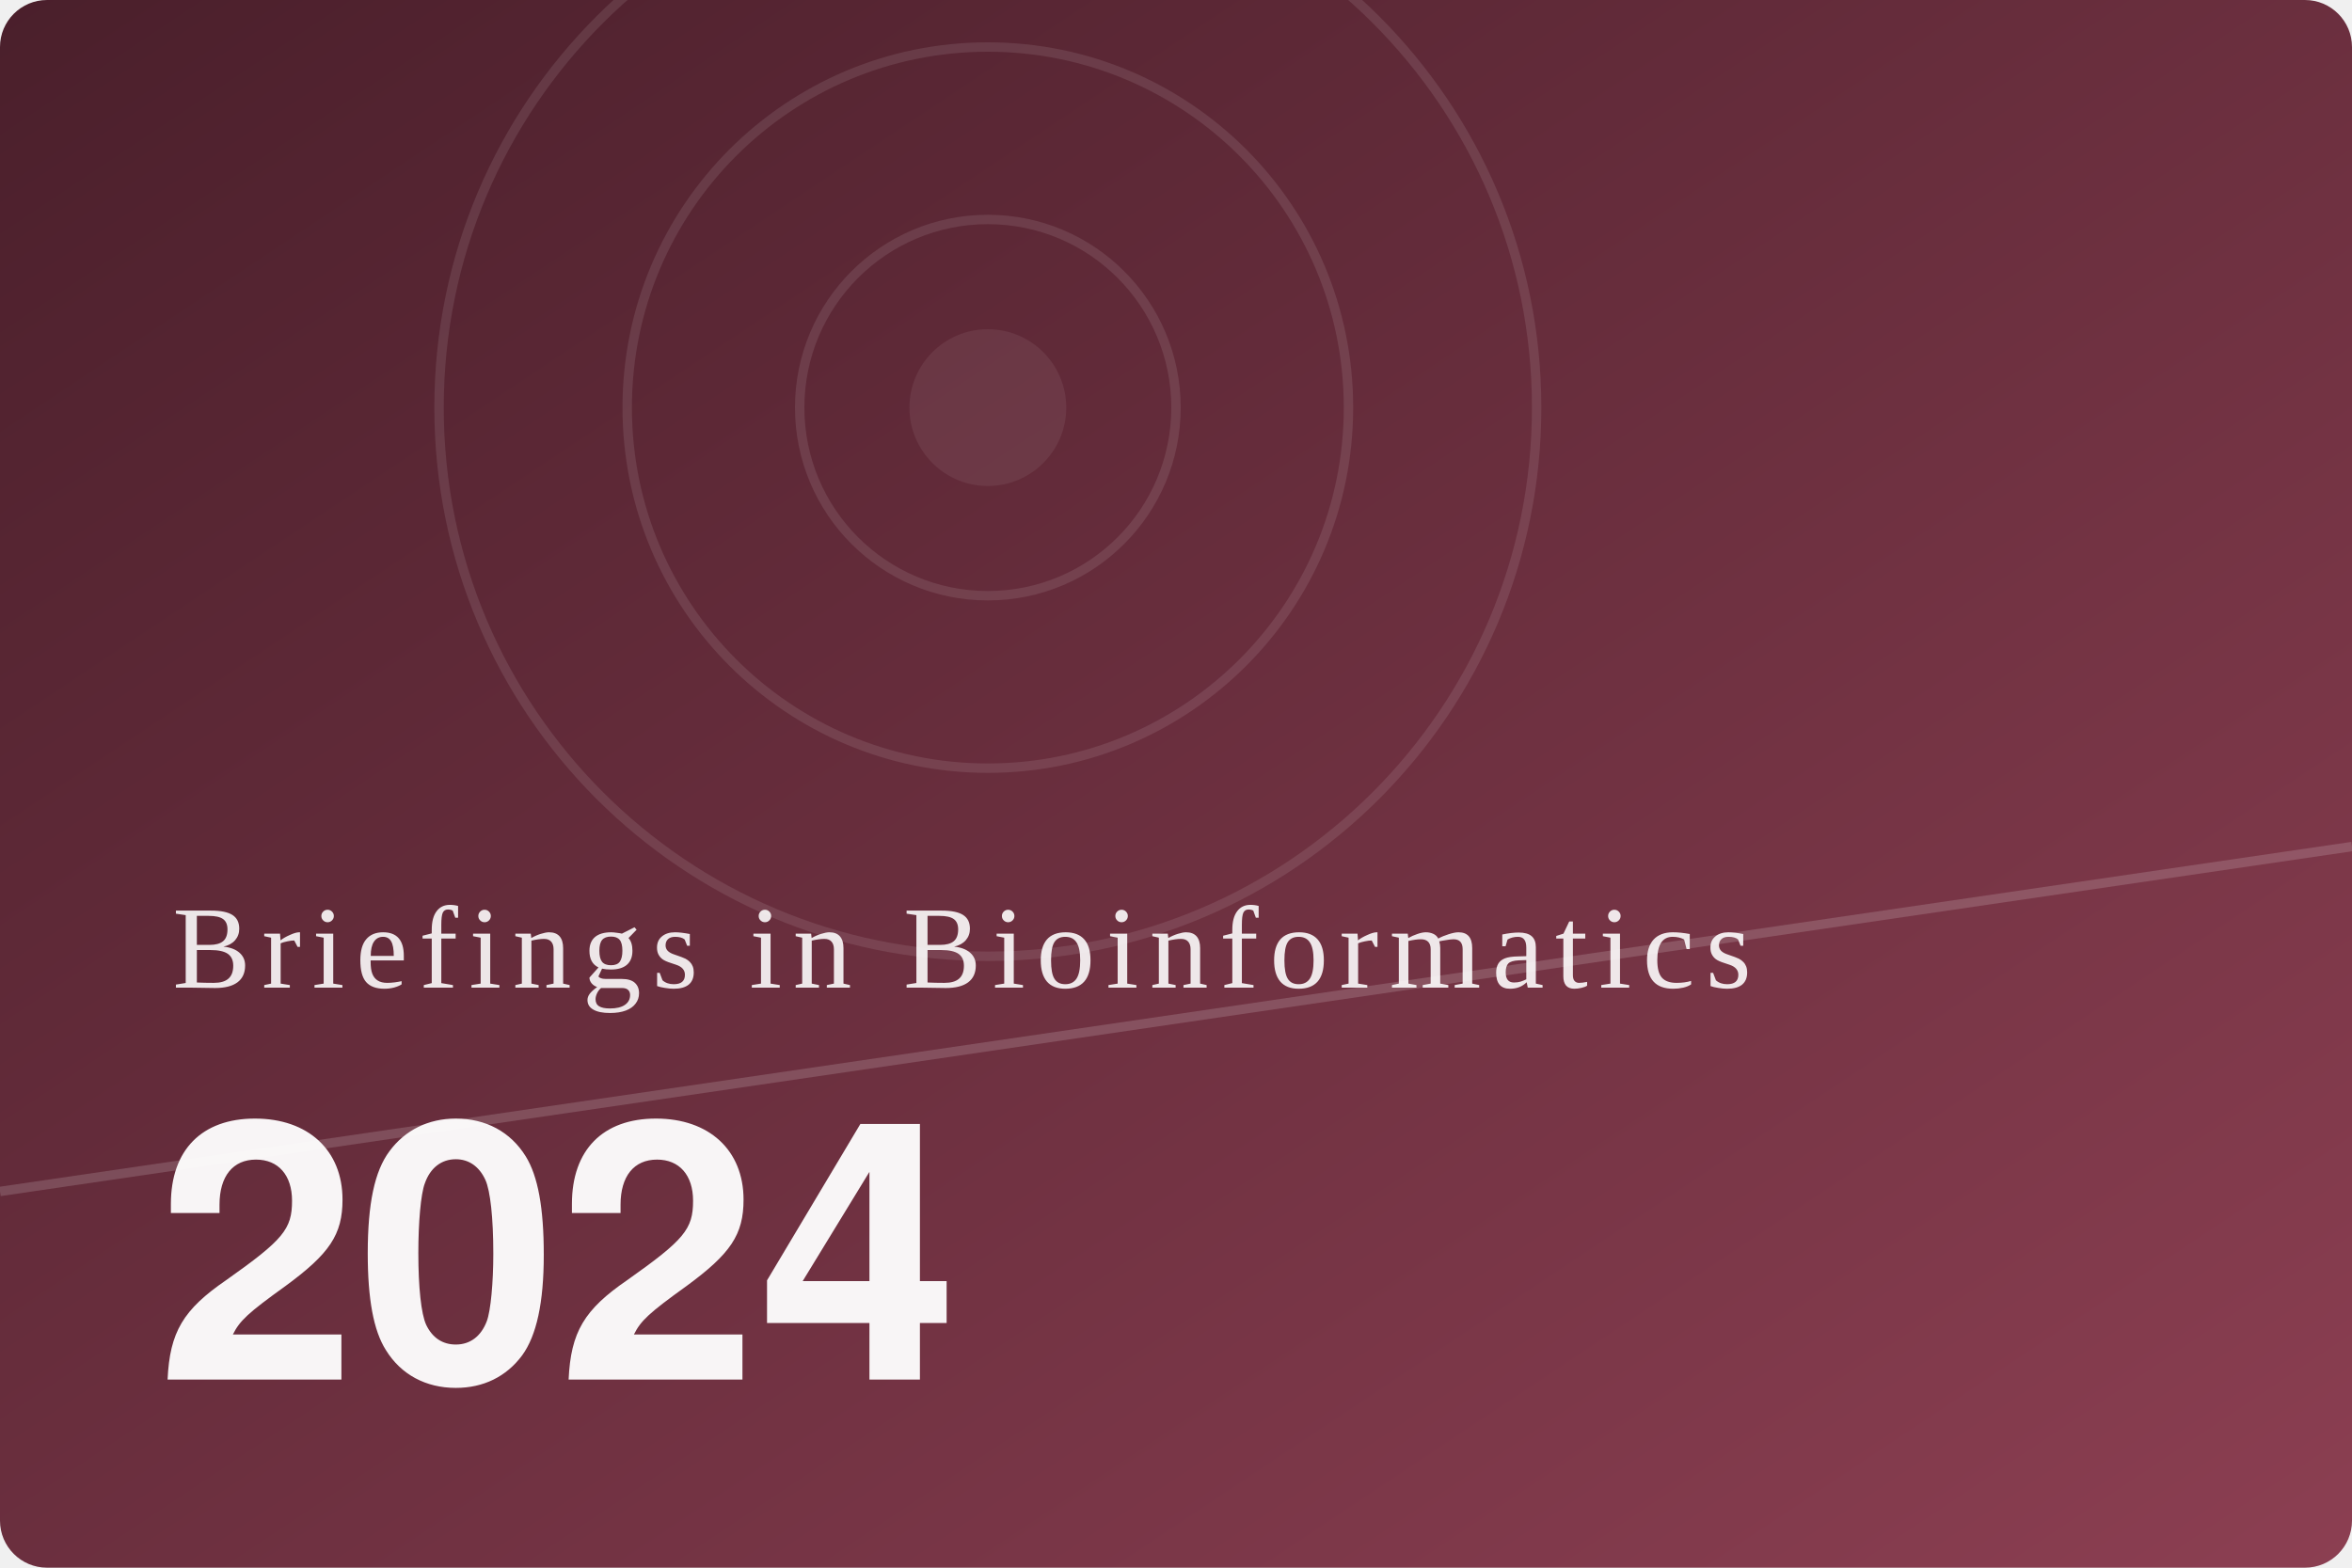
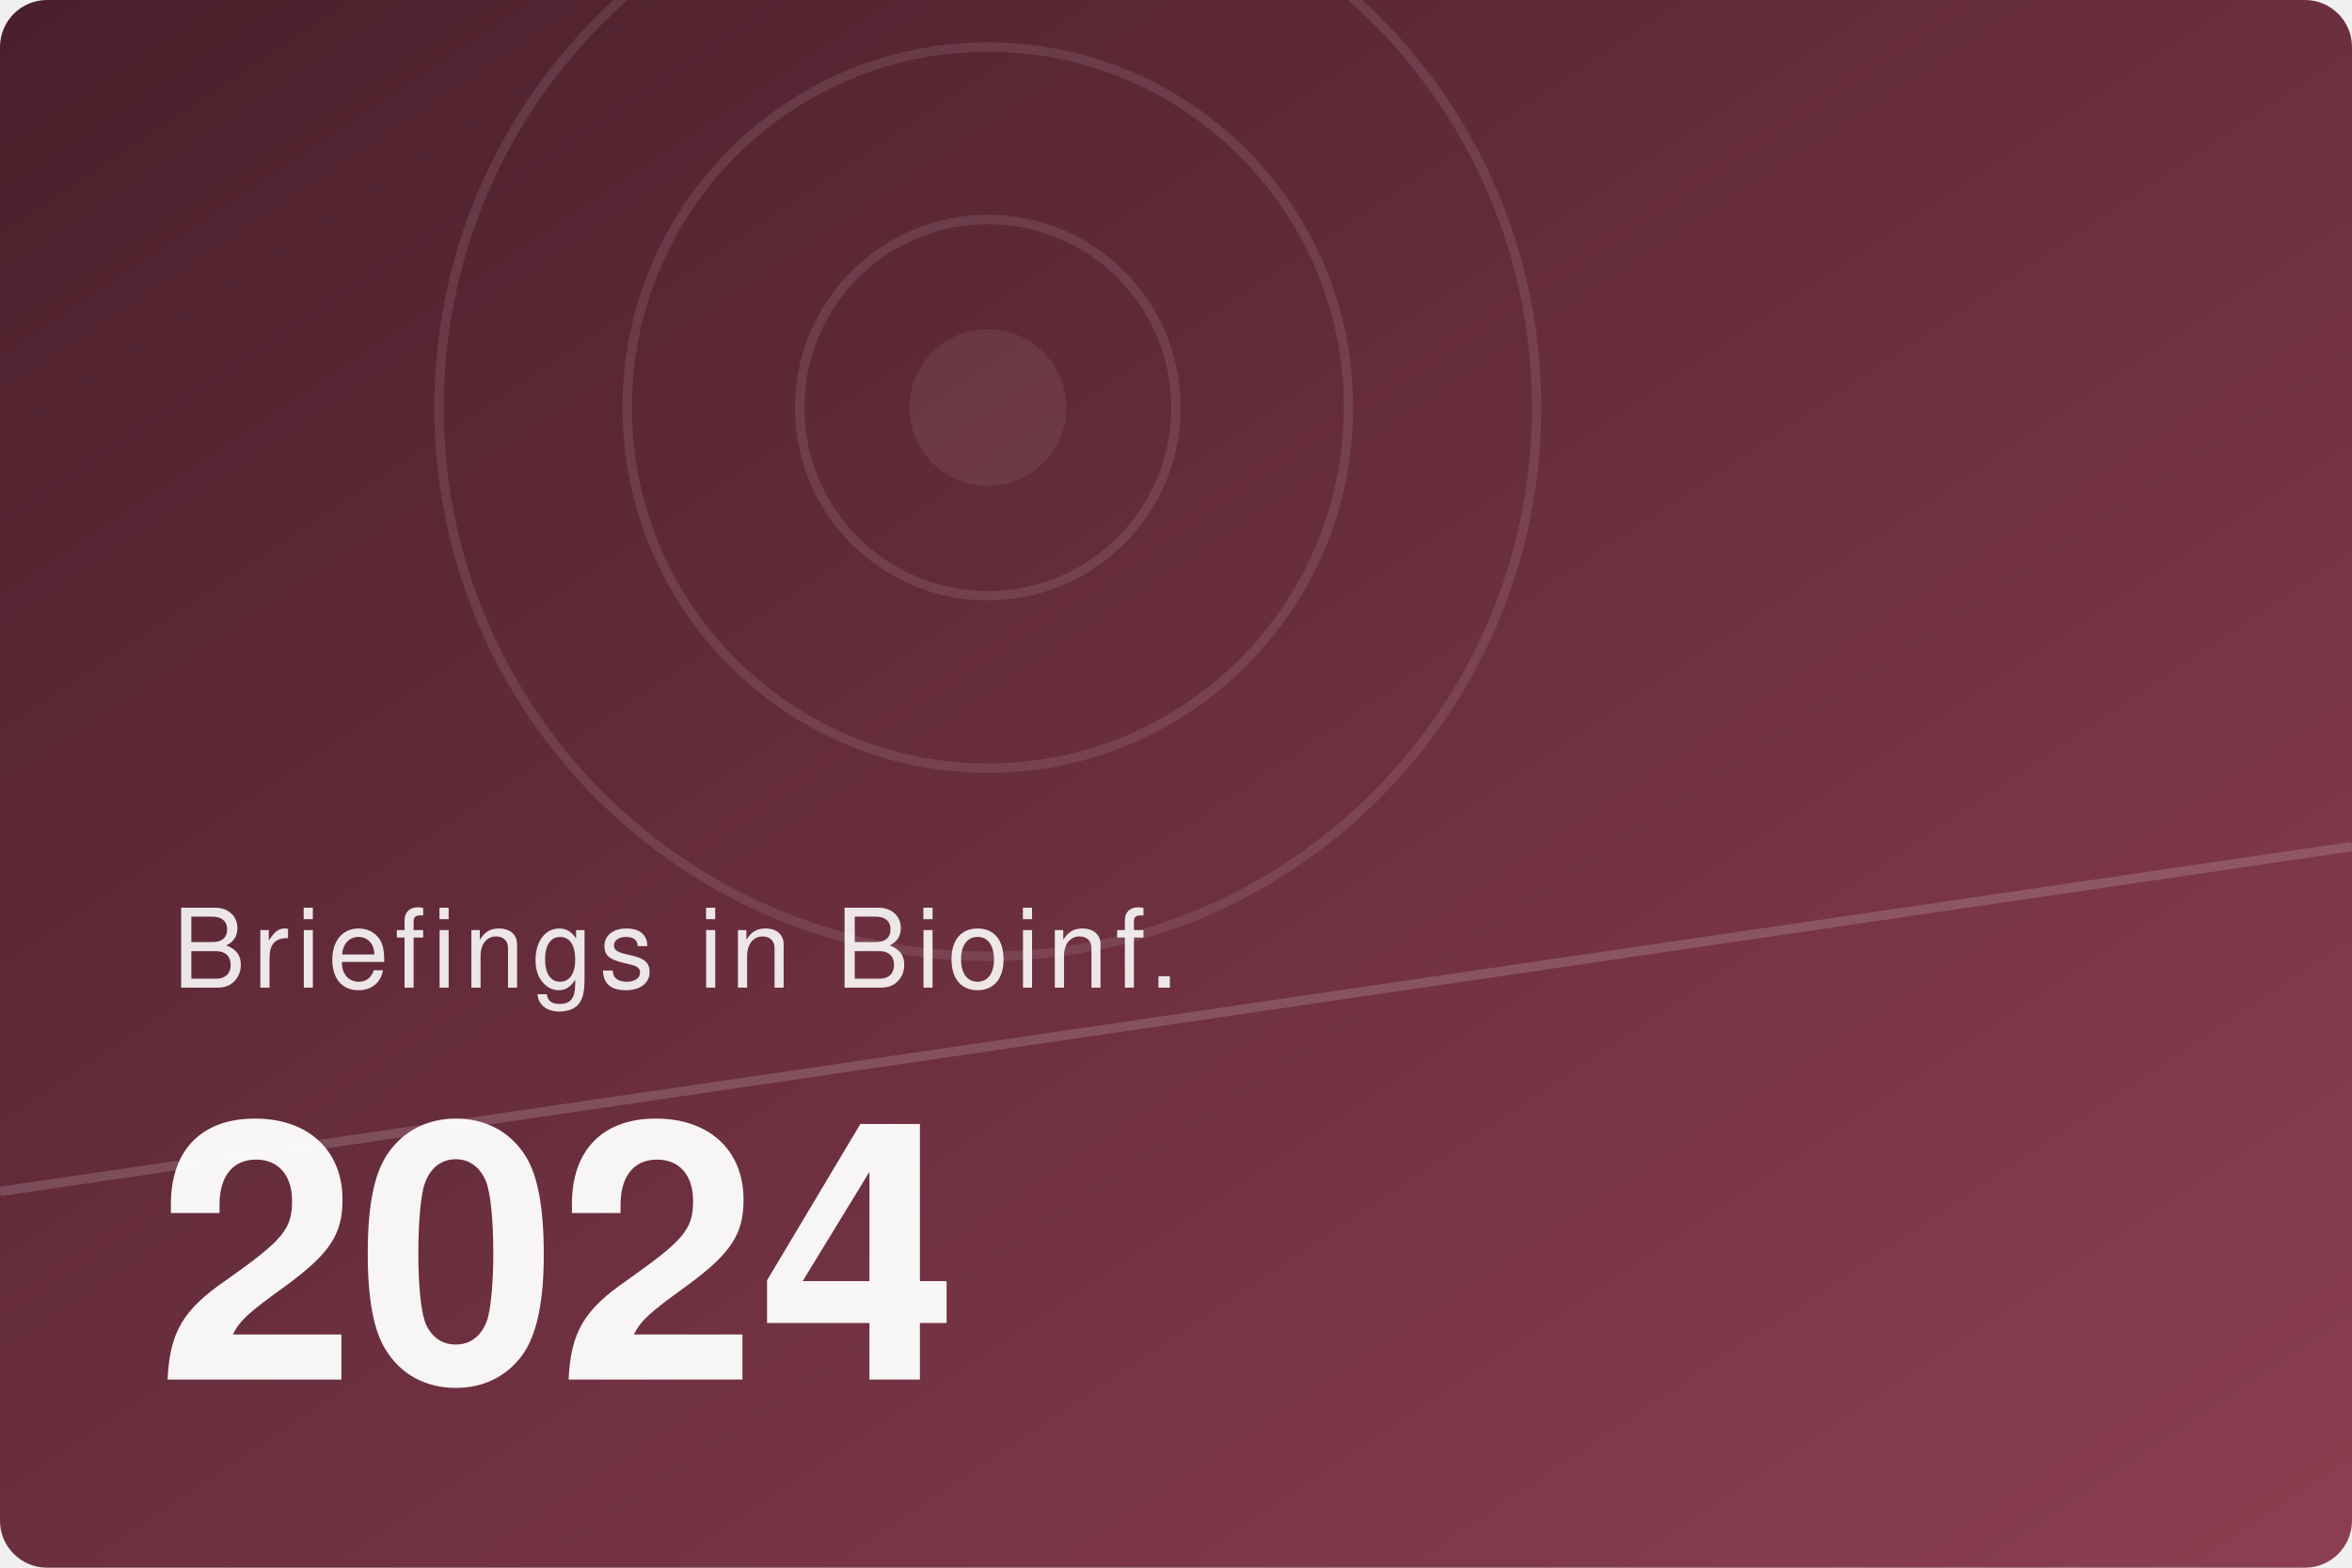
- <svg xmlns="http://www.w3.org/2000/svg" viewBox="0 0 300 200" width="300" height="200" role="img" aria-label="Briefings in Bioinformatics 2024">
+ <svg xmlns="http://www.w3.org/2000/svg" viewBox="0 0 300 200" width="300" height="200" role="img" aria-label="Briefings in Bioinf. 2024">
  <defs>
    <linearGradient id="bg" x1="0" y1="0" x2="1" y2="1">
      <stop offset="0" stop-color="#4a1f2b" />
      <stop offset="1" stop-color="#8c3f52" />
    </linearGradient>
    <clipPath id="frame">
      <rect width="300" height="200" rx="6" />
    </clipPath>
  </defs>
  <g clip-path="url(#frame)">
    <rect width="300" height="200" fill="url(#bg)" />
    <g fill="none" stroke="#ffffff" stroke-opacity="0.10" stroke-width="1.2">
      <circle cx="126" cy="52" r="70" />
      <circle cx="126" cy="52" r="46" />
      <circle cx="126" cy="52" r="24" />
      <circle cx="126" cy="52" r="10" fill="#ffffff" fill-opacity="0.07" stroke="none" />
    </g>
    <path d="M0 152 L300 108" stroke="#ffffff" stroke-opacity="0.16" stroke-width="1.2" fill="none" />
-     <text x="22" y="126" font-family="Georgia, 'Times New Roman', serif" font-size="15" letter-spacing="1.4" fill="#ffffff" fill-opacity="0.88">Briefings in Bioinformatics</text>
+     <text x="22" y="126" font-family="Helvetica, Arial, sans-serif" font-size="14" letter-spacing="0.9" fill="#ffffff" fill-opacity="0.88">Briefings in Bioinf.</text>
    <text x="20" y="176" font-family="Helvetica, Arial, sans-serif" font-size="46" font-weight="700" fill="#ffffff" fill-opacity="0.95">2024</text>
  </g>
</svg>
